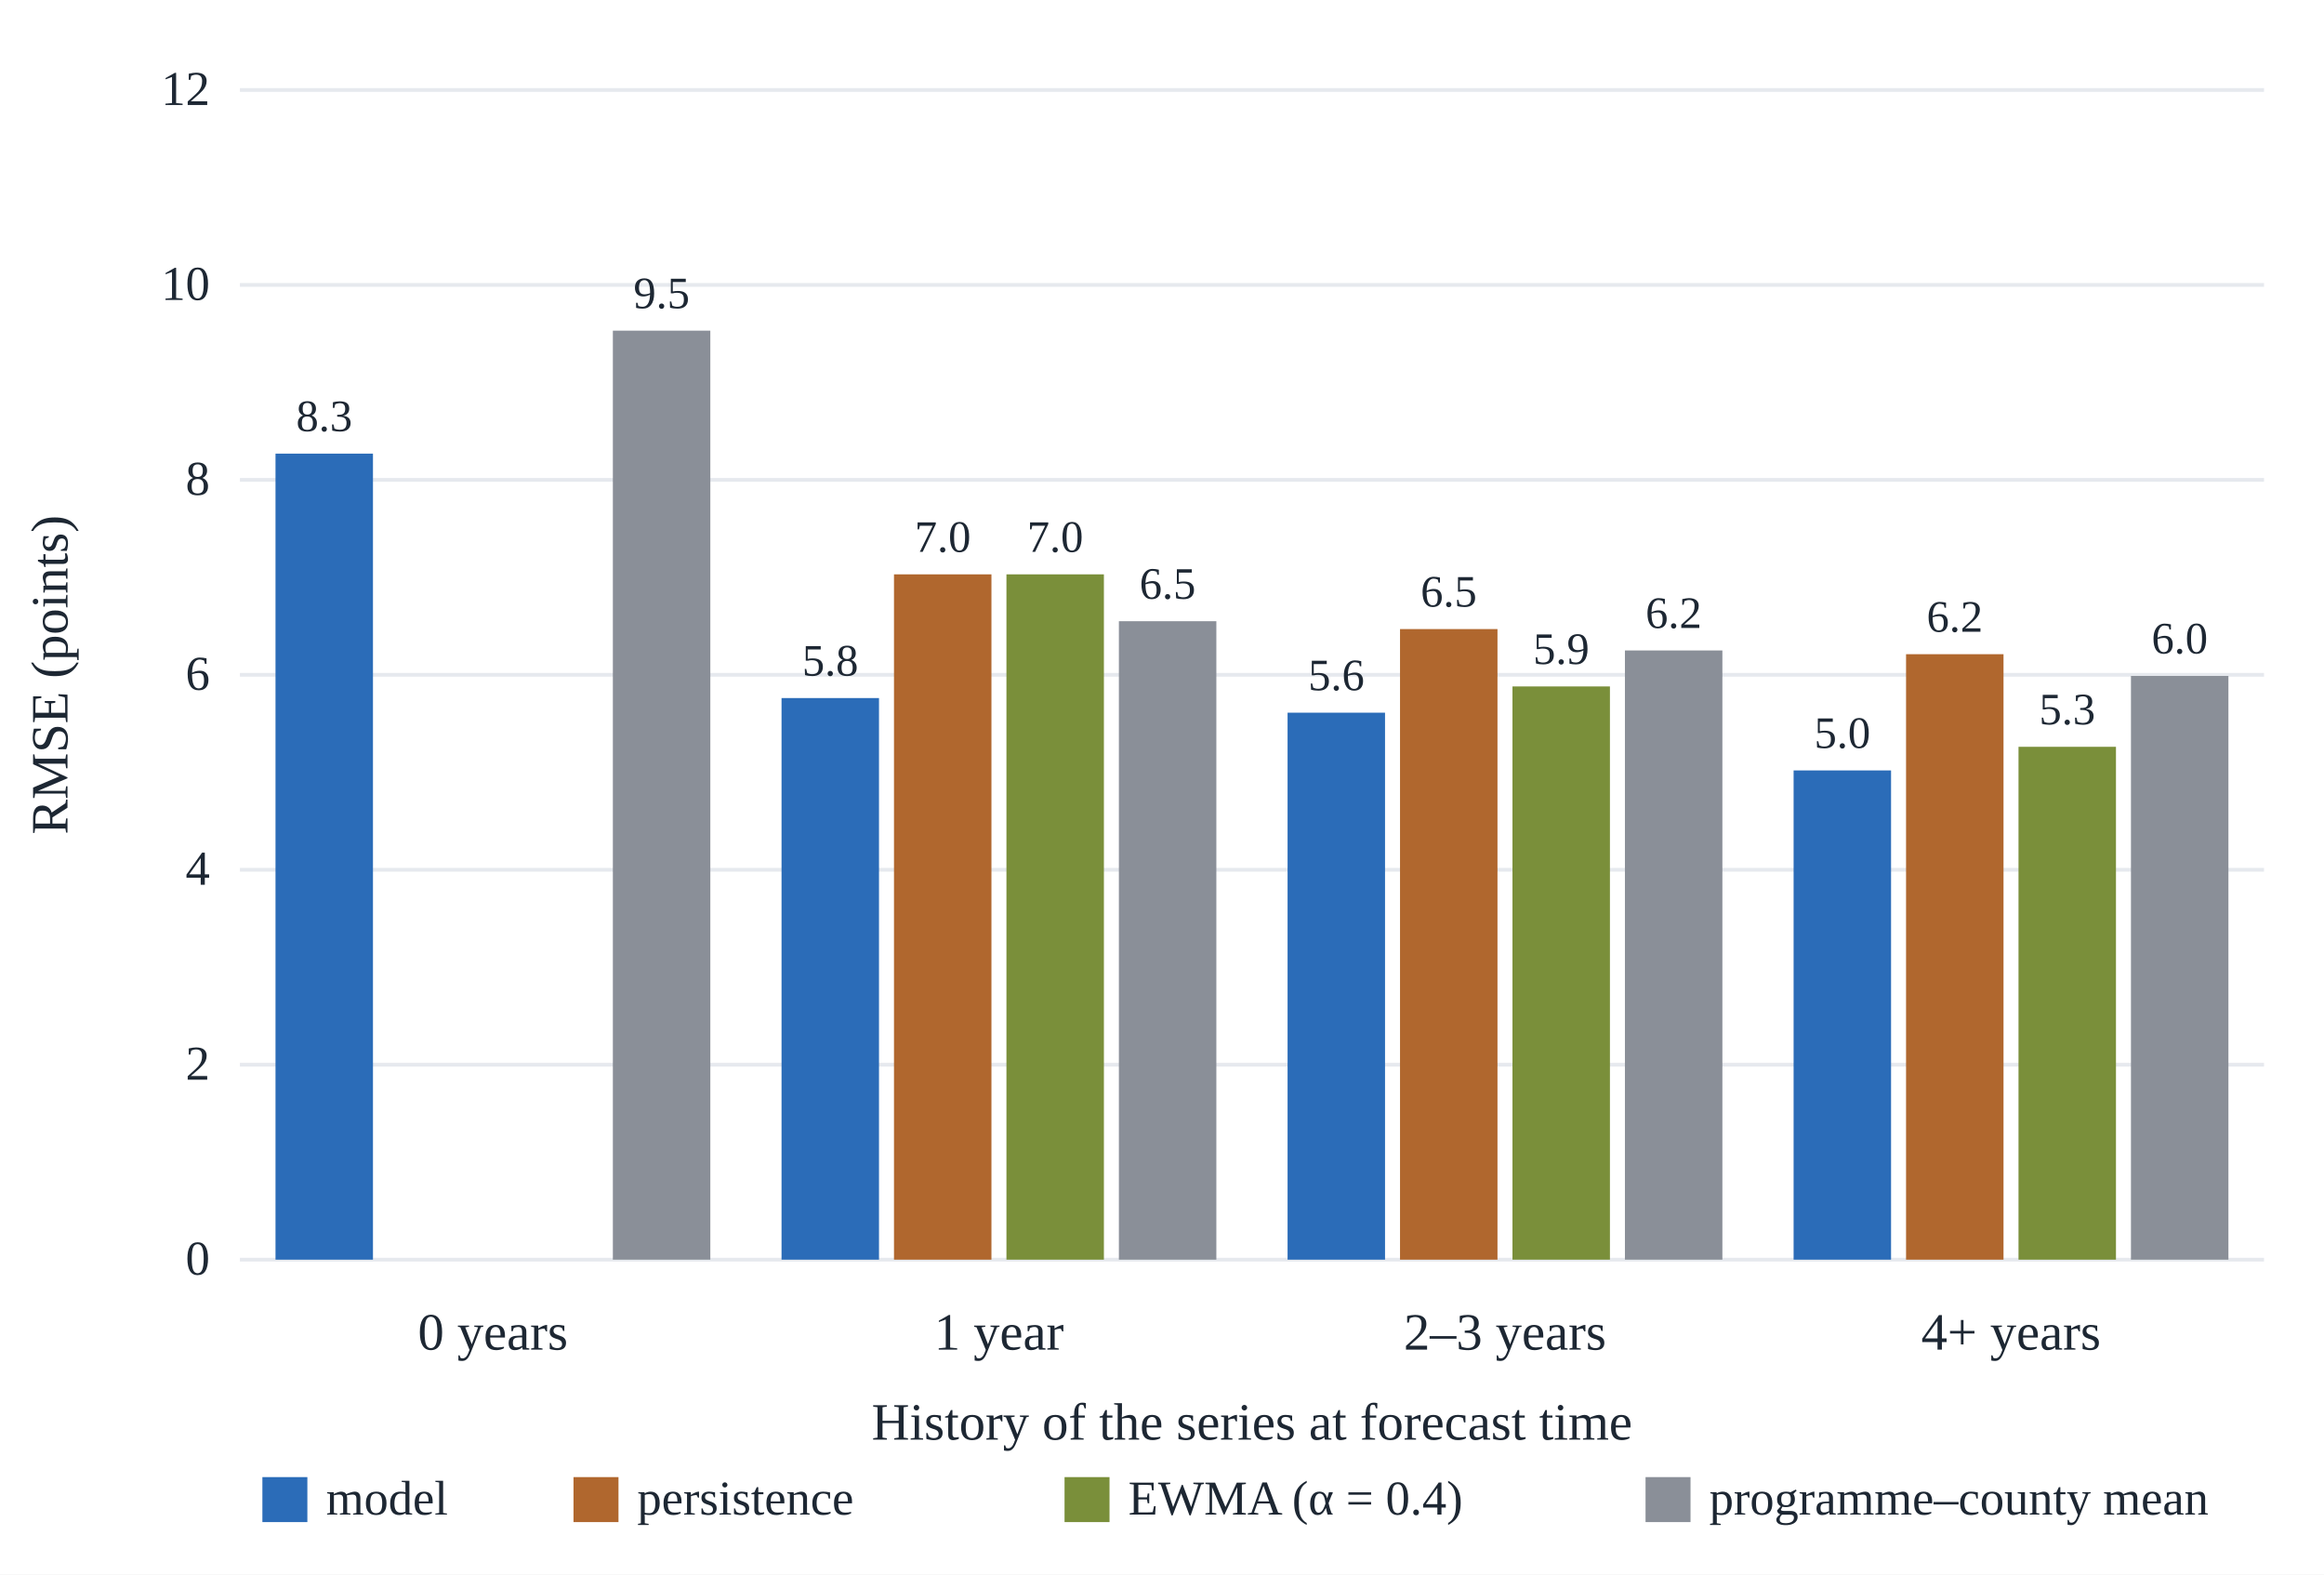
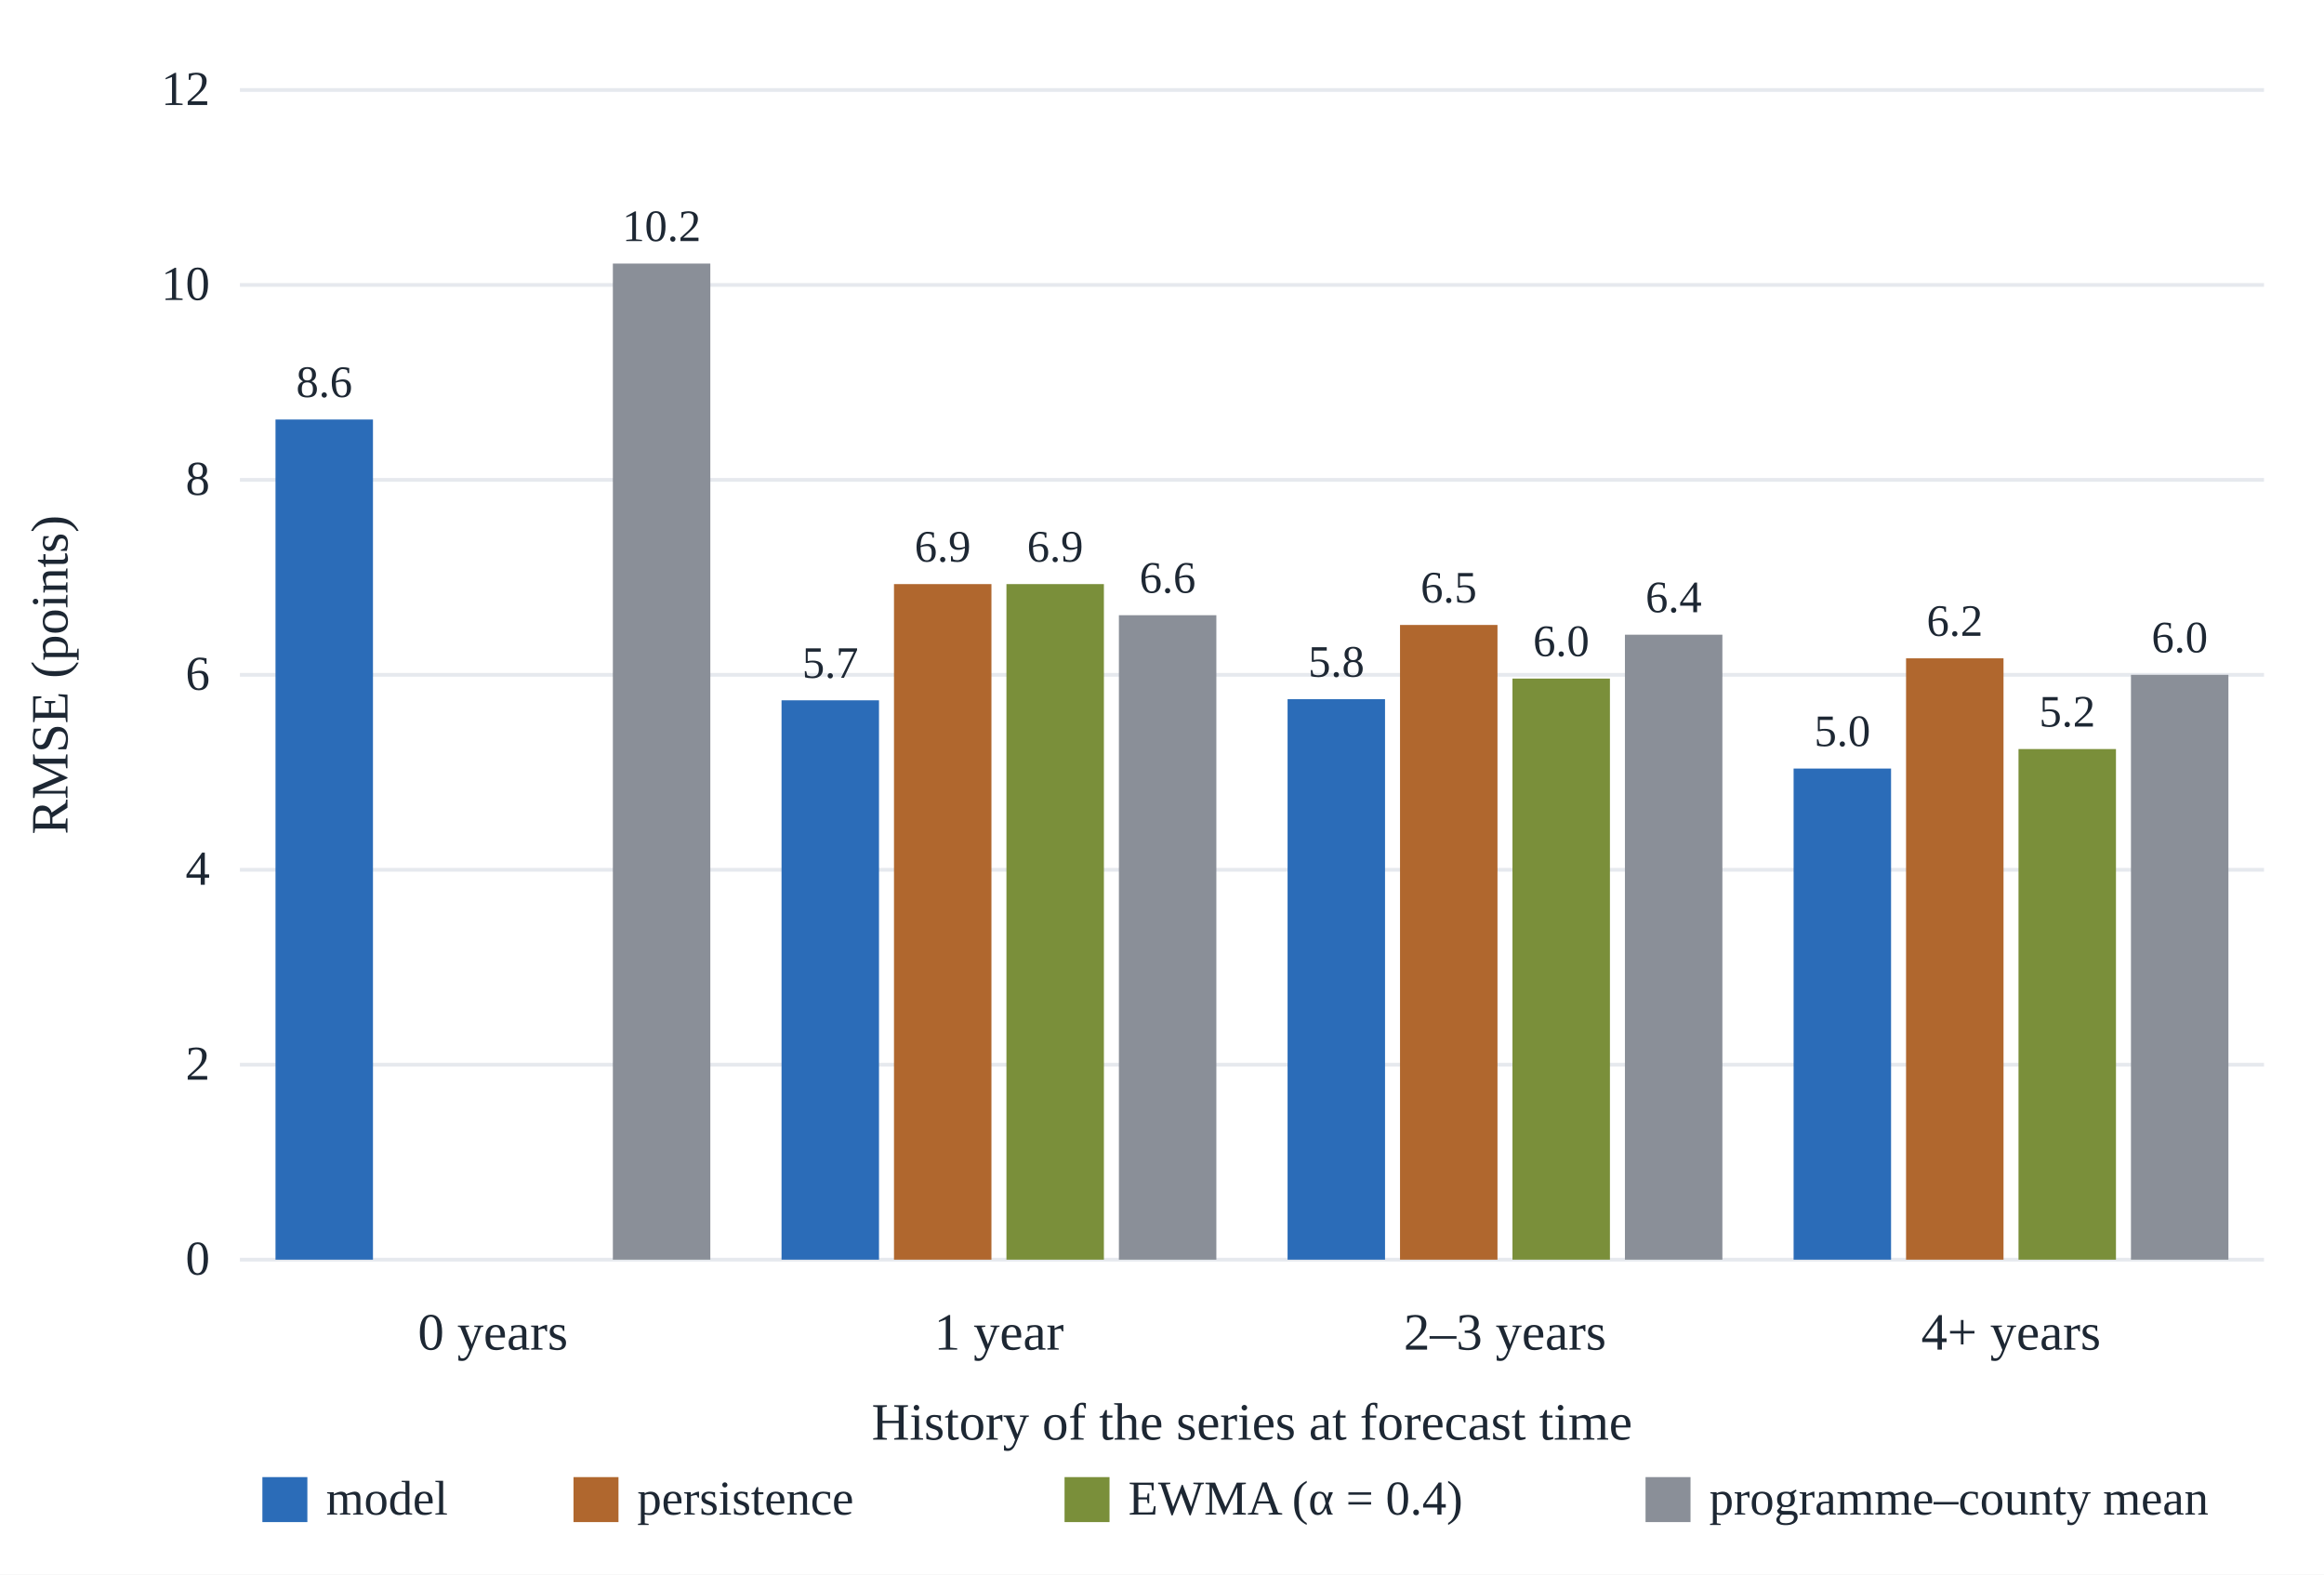
<svg xmlns="http://www.w3.org/2000/svg" viewBox="0 0 620 420" role="img" aria-label="Held-out RMSE by history stratum, model against three baselines">
  <rect width="620" height="420" fill="white" />
  <line x1="64" y1="336.0" x2="604" y2="336.0" stroke="#e6e9ee" />
  <text x="56" y="340.0" font-family="Georgia, &quot;Times New Roman&quot;, serif" font-size="13" fill="#1d2733" text-anchor="end">0</text>
  <line x1="64" y1="284.0" x2="604" y2="284.0" stroke="#e6e9ee" />
  <text x="56" y="288.0" font-family="Georgia, &quot;Times New Roman&quot;, serif" font-size="13" fill="#1d2733" text-anchor="end">2</text>
  <line x1="64" y1="232.0" x2="604" y2="232.0" stroke="#e6e9ee" />
  <text x="56" y="236.0" font-family="Georgia, &quot;Times New Roman&quot;, serif" font-size="13" fill="#1d2733" text-anchor="end">4</text>
  <line x1="64" y1="180.0" x2="604" y2="180.0" stroke="#e6e9ee" />
  <text x="56" y="184.0" font-family="Georgia, &quot;Times New Roman&quot;, serif" font-size="13" fill="#1d2733" text-anchor="end">6</text>
  <line x1="64" y1="128.0" x2="604" y2="128.0" stroke="#e6e9ee" />
  <text x="56" y="132.0" font-family="Georgia, &quot;Times New Roman&quot;, serif" font-size="13" fill="#1d2733" text-anchor="end">8</text>
  <line x1="64" y1="76.0" x2="604" y2="76.0" stroke="#e6e9ee" />
  <text x="56" y="80.0" font-family="Georgia, &quot;Times New Roman&quot;, serif" font-size="13" fill="#1d2733" text-anchor="end">10</text>
  <line x1="64" y1="24.0" x2="604" y2="24.0" stroke="#e6e9ee" />
  <text x="56" y="28.0" font-family="Georgia, &quot;Times New Roman&quot;, serif" font-size="13" fill="#1d2733" text-anchor="end">12</text>
-   <rect x="73.5" y="121.0" width="26" height="215.0" fill="#2b6cb8" />
-   <text x="86.5" y="115.0" font-family="Georgia, &quot;Times New Roman&quot;, serif" font-size="12" fill="#1d2733" text-anchor="middle">8.3</text>
-   <rect x="163.5" y="88.2" width="26" height="247.8" fill="#8a8f98" />
-   <text x="176.5" y="82.2" font-family="Georgia, &quot;Times New Roman&quot;, serif" font-size="12" fill="#1d2733" text-anchor="middle">9.5</text>
+   <rect x="73.5" y="111.9" width="26" height="224.1" fill="#2b6cb8" />
+   <text x="86.5" y="105.9" font-family="Georgia, &quot;Times New Roman&quot;, serif" font-size="12" fill="#1d2733" text-anchor="middle">8.6</text>
+   <rect x="163.5" y="70.3" width="26" height="265.7" fill="#8a8f98" />
+   <text x="176.5" y="64.3" font-family="Georgia, &quot;Times New Roman&quot;, serif" font-size="12" fill="#1d2733" text-anchor="middle">10.2</text>
  <text x="131.5" y="360" font-family="Georgia, &quot;Times New Roman&quot;, serif" font-size="14" fill="#1d2733" text-anchor="middle">0 years</text>
-   <rect x="208.5" y="186.2" width="26" height="149.8" fill="#2b6cb8" />
-   <text x="221.5" y="180.2" font-family="Georgia, &quot;Times New Roman&quot;, serif" font-size="12" fill="#1d2733" text-anchor="middle">5.8</text>
-   <rect x="238.5" y="153.2" width="26" height="182.8" fill="#b0672e" />
-   <text x="251.5" y="147.2" font-family="Georgia, &quot;Times New Roman&quot;, serif" font-size="12" fill="#1d2733" text-anchor="middle">7.0</text>
-   <rect x="268.5" y="153.2" width="26" height="182.8" fill="#7a8f3a" />
-   <text x="281.5" y="147.2" font-family="Georgia, &quot;Times New Roman&quot;, serif" font-size="12" fill="#1d2733" text-anchor="middle">7.0</text>
-   <rect x="298.5" y="165.7" width="26" height="170.3" fill="#8a8f98" />
-   <text x="311.5" y="159.7" font-family="Georgia, &quot;Times New Roman&quot;, serif" font-size="12" fill="#1d2733" text-anchor="middle">6.5</text>
+   <rect x="208.5" y="186.8" width="26" height="149.2" fill="#2b6cb8" />
+   <text x="221.5" y="180.8" font-family="Georgia, &quot;Times New Roman&quot;, serif" font-size="12" fill="#1d2733" text-anchor="middle">5.7</text>
+   <rect x="238.5" y="155.8" width="26" height="180.2" fill="#b0672e" />
+   <text x="251.5" y="149.8" font-family="Georgia, &quot;Times New Roman&quot;, serif" font-size="12" fill="#1d2733" text-anchor="middle">6.9</text>
+   <rect x="268.5" y="155.8" width="26" height="180.2" fill="#7a8f3a" />
+   <text x="281.5" y="149.8" font-family="Georgia, &quot;Times New Roman&quot;, serif" font-size="12" fill="#1d2733" text-anchor="middle">6.9</text>
+   <rect x="298.5" y="164.1" width="26" height="171.9" fill="#8a8f98" />
+   <text x="311.5" y="158.1" font-family="Georgia, &quot;Times New Roman&quot;, serif" font-size="12" fill="#1d2733" text-anchor="middle">6.6</text>
  <text x="266.5" y="360" font-family="Georgia, &quot;Times New Roman&quot;, serif" font-size="14" fill="#1d2733" text-anchor="middle">1 year</text>
-   <rect x="343.5" y="190.1" width="26" height="145.9" fill="#2b6cb8" />
-   <text x="356.5" y="184.1" font-family="Georgia, &quot;Times New Roman&quot;, serif" font-size="12" fill="#1d2733" text-anchor="middle">5.6</text>
-   <rect x="373.5" y="167.8" width="26" height="168.2" fill="#b0672e" />
-   <text x="386.5" y="161.8" font-family="Georgia, &quot;Times New Roman&quot;, serif" font-size="12" fill="#1d2733" text-anchor="middle">6.5</text>
-   <rect x="403.5" y="183.1" width="26" height="152.9" fill="#7a8f3a" />
-   <text x="416.5" y="177.1" font-family="Georgia, &quot;Times New Roman&quot;, serif" font-size="12" fill="#1d2733" text-anchor="middle">5.9</text>
-   <rect x="433.5" y="173.5" width="26" height="162.5" fill="#8a8f98" />
-   <text x="446.5" y="167.5" font-family="Georgia, &quot;Times New Roman&quot;, serif" font-size="12" fill="#1d2733" text-anchor="middle">6.2</text>
+   <rect x="343.5" y="186.5" width="26" height="149.5" fill="#2b6cb8" />
+   <text x="356.5" y="180.5" font-family="Georgia, &quot;Times New Roman&quot;, serif" font-size="12" fill="#1d2733" text-anchor="middle">5.8</text>
+   <rect x="373.5" y="166.7" width="26" height="169.3" fill="#b0672e" />
+   <text x="386.5" y="160.7" font-family="Georgia, &quot;Times New Roman&quot;, serif" font-size="12" fill="#1d2733" text-anchor="middle">6.5</text>
+   <rect x="403.5" y="181.0" width="26" height="155.0" fill="#7a8f3a" />
+   <text x="416.5" y="175.0" font-family="Georgia, &quot;Times New Roman&quot;, serif" font-size="12" fill="#1d2733" text-anchor="middle">6.0</text>
+   <rect x="433.5" y="169.3" width="26" height="166.7" fill="#8a8f98" />
+   <text x="446.5" y="163.3" font-family="Georgia, &quot;Times New Roman&quot;, serif" font-size="12" fill="#1d2733" text-anchor="middle">6.4</text>
  <text x="401.5" y="360" font-family="Georgia, &quot;Times New Roman&quot;, serif" font-size="14" fill="#1d2733" text-anchor="middle">2–3 years</text>
-   <rect x="478.5" y="205.5" width="26" height="130.5" fill="#2b6cb8" />
-   <text x="491.5" y="199.5" font-family="Georgia, &quot;Times New Roman&quot;, serif" font-size="12" fill="#1d2733" text-anchor="middle">5.0</text>
-   <rect x="508.5" y="174.5" width="26" height="161.5" fill="#b0672e" />
-   <text x="521.5" y="168.5" font-family="Georgia, &quot;Times New Roman&quot;, serif" font-size="12" fill="#1d2733" text-anchor="middle">6.2</text>
-   <rect x="538.5" y="199.2" width="26" height="136.8" fill="#7a8f3a" />
-   <text x="551.5" y="193.2" font-family="Georgia, &quot;Times New Roman&quot;, serif" font-size="12" fill="#1d2733" text-anchor="middle">5.3</text>
-   <rect x="568.5" y="180.3" width="26" height="155.7" fill="#8a8f98" />
-   <text x="581.5" y="174.3" font-family="Georgia, &quot;Times New Roman&quot;, serif" font-size="12" fill="#1d2733" text-anchor="middle">6.0</text>
+   <rect x="478.5" y="205.0" width="26" height="131.0" fill="#2b6cb8" />
+   <text x="491.5" y="199.0" font-family="Georgia, &quot;Times New Roman&quot;, serif" font-size="12" fill="#1d2733" text-anchor="middle">5.0</text>
+   <rect x="508.5" y="175.6" width="26" height="160.4" fill="#b0672e" />
+   <text x="521.5" y="169.6" font-family="Georgia, &quot;Times New Roman&quot;, serif" font-size="12" fill="#1d2733" text-anchor="middle">6.2</text>
+   <rect x="538.5" y="199.8" width="26" height="136.2" fill="#7a8f3a" />
+   <text x="551.5" y="193.8" font-family="Georgia, &quot;Times New Roman&quot;, serif" font-size="12" fill="#1d2733" text-anchor="middle">5.2</text>
+   <rect x="568.5" y="180.0" width="26" height="156.0" fill="#8a8f98" />
+   <text x="581.5" y="174.0" font-family="Georgia, &quot;Times New Roman&quot;, serif" font-size="12" fill="#1d2733" text-anchor="middle">6.0</text>
  <text x="536.5" y="360" font-family="Georgia, &quot;Times New Roman&quot;, serif" font-size="14" fill="#1d2733" text-anchor="middle">4+ years</text>
  <text x="334.0" y="384" font-family="Georgia, &quot;Times New Roman&quot;, serif" font-size="14" fill="#1d2733" text-anchor="middle">History of the series at forecast time</text>
  <rect x="70" y="394" width="12" height="12" fill="#2b6cb8" />
  <text x="87" y="404" font-family="Georgia, &quot;Times New Roman&quot;, serif" font-size="13" fill="#1d2733">model</text>
  <rect x="153" y="394" width="12" height="12" fill="#b0672e" />
  <text x="170" y="404" font-family="Georgia, &quot;Times New Roman&quot;, serif" font-size="13" fill="#1d2733">persistence</text>
  <rect x="284" y="394" width="12" height="12" fill="#7a8f3a" />
  <text x="301" y="404" font-family="Georgia, &quot;Times New Roman&quot;, serif" font-size="13" fill="#1d2733">EWMA (α = 0.4)</text>
  <rect x="439" y="394" width="12" height="12" fill="#8a8f98" />
  <text x="456" y="404" font-family="Georgia, &quot;Times New Roman&quot;, serif" font-size="13" fill="#1d2733">programme–county mean</text>
  <text x="18" y="180.0" font-family="Georgia, &quot;Times New Roman&quot;, serif" font-size="14" fill="#1d2733" text-anchor="middle" transform="rotate(-90 18 180.0)">RMSE (points)</text>
</svg>
